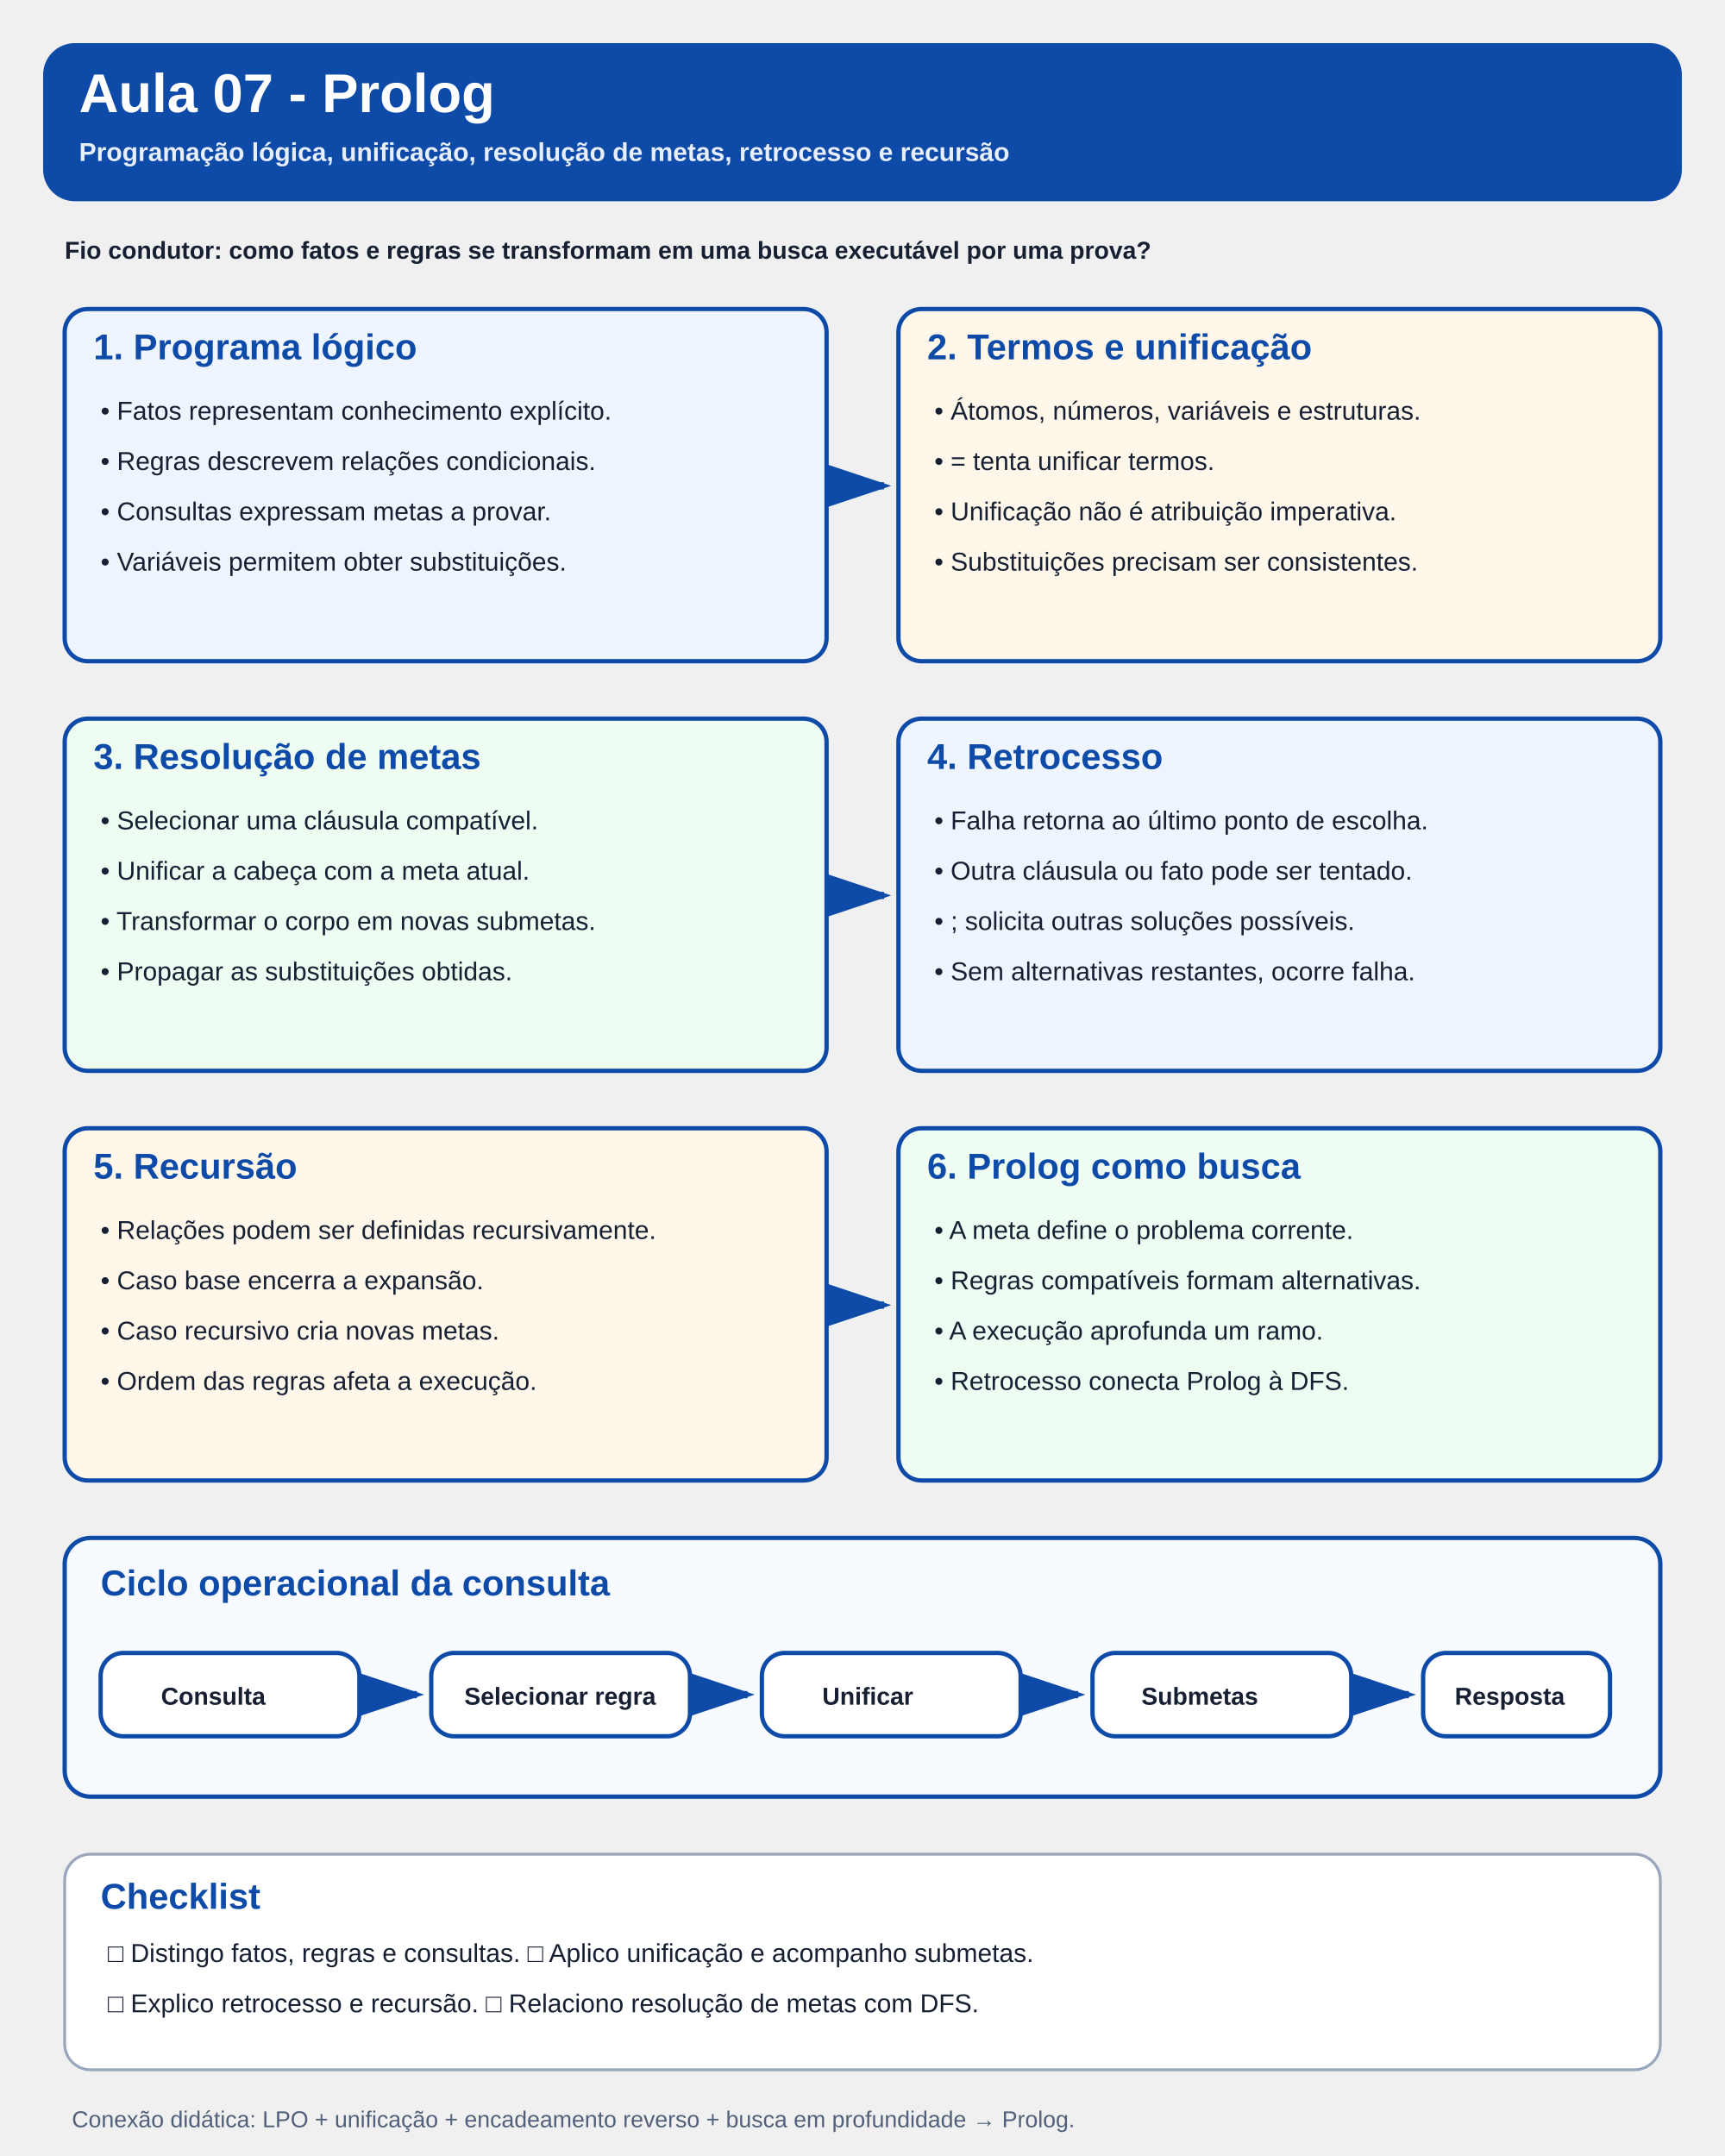
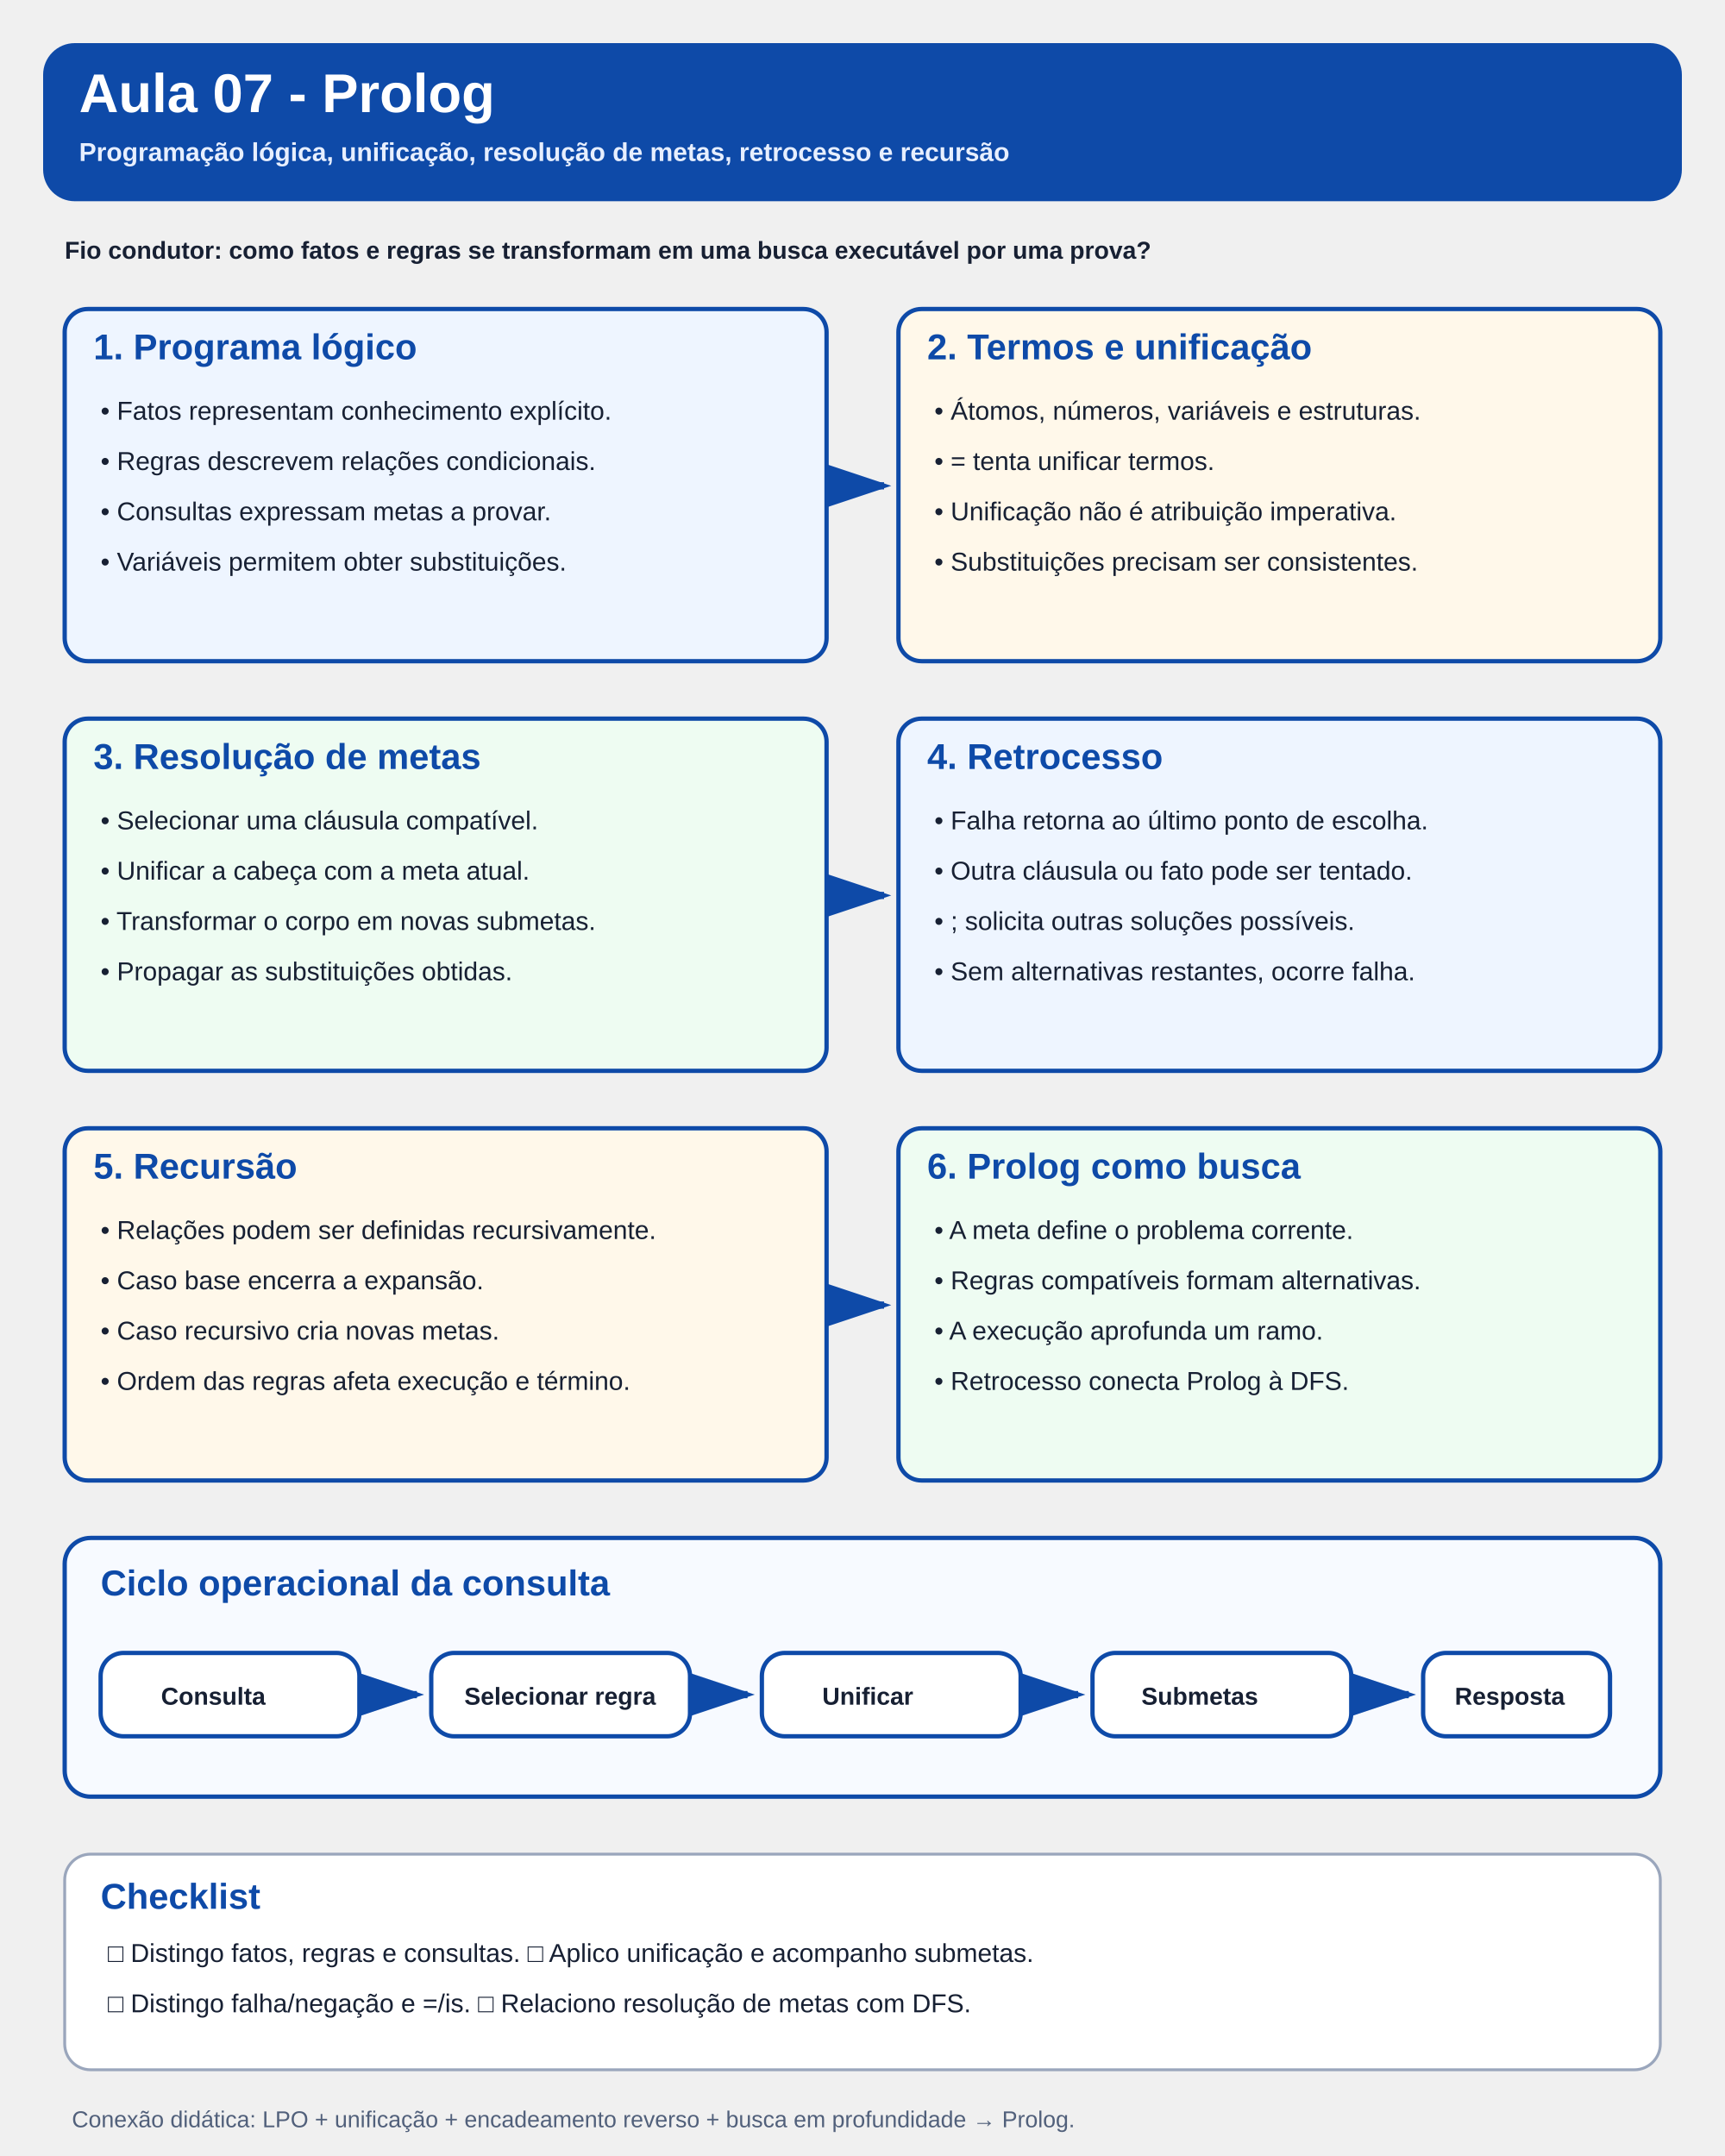
<svg xmlns="http://www.w3.org/2000/svg" width="1200" height="1500" viewBox="0 0 1200 1500">
  <style>
.title{font:700 38px Arial,sans-serif;fill:#fff}.sub{font:600 18px Arial,sans-serif;fill:#e7efff}
.h{font:700 25px Arial,sans-serif;fill:#0e4aa8}.b{font:18px Arial,sans-serif;fill:#172033}
.small{font:16px Arial,sans-serif;fill:#51607b}.flow{font:700 17px Arial,sans-serif;fill:#172033}
.box{stroke:#0e4aa8;stroke-width:3;rx:16;ry:16}.arrow{stroke:#0e4aa8;stroke-width:5;fill:none;marker-end:url(#a)}
</style>
  <defs>
    <marker id="a" markerWidth="10" markerHeight="10" refX="8" refY="3" orient="auto">
      <path d="M0,0 L0,6 L9,3 z" fill="#0e4aa8" />
    </marker>
  </defs>
  <rect x="30" y="30" width="1140" height="110" rx="22" fill="#0e4aa8" />
  <text x="55" y="78" class="title">Aula 07 - Prolog</text>
  <text x="55" y="112" class="sub">Programação lógica, unificação, resolução de metas, retrocesso e recursão</text>
  <text x="45" y="180" class="flow">Fio condutor: como fatos e regras se transformam em uma busca executável por uma prova?</text>
  <rect class="box" x="45" y="215" width="530" height="245" fill="#eef5ff" />
  <text x="65" y="250" class="h">1. Programa lógico</text>
  <text x="70" y="292" class="b">• Fatos representam conhecimento explícito.</text>
  <text x="70" y="327" class="b">• Regras descrevem relações condicionais.</text>
  <text x="70" y="362" class="b">• Consultas expressam metas a provar.</text>
  <text x="70" y="397" class="b">• Variáveis permitem obter substituições.</text>
  <rect class="box" x="625" y="215" width="530" height="245" fill="#fff8ea" />
  <text x="645" y="250" class="h">2. Termos e unificação</text>
  <text x="650" y="292" class="b">• Átomos, números, variáveis e estruturas.</text>
  <text x="650" y="327" class="b">• = tenta unificar termos.</text>
  <text x="650" y="362" class="b">• Unificação não é atribuição imperativa.</text>
  <text x="650" y="397" class="b">• Substituições precisam ser consistentes.</text>
  <path class="arrow" d="M575 338 L615 338" />
  <rect class="box" x="45" y="500" width="530" height="245" fill="#eefcf2" />
  <text x="65" y="535" class="h">3. Resolução de metas</text>
  <text x="70" y="577" class="b">• Selecionar uma cláusula compatível.</text>
  <text x="70" y="612" class="b">• Unificar a cabeça com a meta atual.</text>
  <text x="70" y="647" class="b">• Transformar o corpo em novas submetas.</text>
  <text x="70" y="682" class="b">• Propagar as substituições obtidas.</text>
  <rect class="box" x="625" y="500" width="530" height="245" fill="#eef5ff" />
  <text x="645" y="535" class="h">4. Retrocesso</text>
  <text x="650" y="577" class="b">• Falha retorna ao último ponto de escolha.</text>
  <text x="650" y="612" class="b">• Outra cláusula ou fato pode ser tentado.</text>
  <text x="650" y="647" class="b">• ; solicita outras soluções possíveis.</text>
  <text x="650" y="682" class="b">• Sem alternativas restantes, ocorre falha.</text>
  <path class="arrow" d="M575 623 L615 623" />
  <rect class="box" x="45" y="785" width="530" height="245" fill="#fff8ea" />
  <text x="65" y="820" class="h">5. Recursão</text>
  <text x="70" y="862" class="b">• Relações podem ser definidas recursivamente.</text>
  <text x="70" y="897" class="b">• Caso base encerra a expansão.</text>
  <text x="70" y="932" class="b">• Caso recursivo cria novas metas.</text>
-   <text x="70" y="967" class="b">• Ordem das regras afeta a execução.</text>
+   <text x="70" y="967" class="b">• Ordem das regras afeta execução e término.</text>
  <rect class="box" x="625" y="785" width="530" height="245" fill="#eefcf2" />
  <text x="645" y="820" class="h">6. Prolog como busca</text>
  <text x="650" y="862" class="b">• A meta define o problema corrente.</text>
  <text x="650" y="897" class="b">• Regras compatíveis formam alternativas.</text>
  <text x="650" y="932" class="b">• A execução aprofunda um ramo.</text>
  <text x="650" y="967" class="b">• Retrocesso conecta Prolog à DFS.</text>
  <path class="arrow" d="M575 908 L615 908" />
  <rect x="45" y="1070" width="1110" height="180" rx="18" fill="#f7faff" stroke="#0e4aa8" stroke-width="3" />
  <text x="70" y="1110" class="h">Ciclo operacional da consulta</text>
  <rect class="box" x="70" y="1150" width="180" height="58" fill="#fff" />
  <text x="112" y="1186" class="flow">Consulta</text>
  <rect class="box" x="300" y="1150" width="180" height="58" fill="#fff" />
  <text x="323" y="1186" class="flow">Selecionar regra</text>
  <rect class="box" x="530" y="1150" width="180" height="58" fill="#fff" />
  <text x="572" y="1186" class="flow">Unificar</text>
  <rect class="box" x="760" y="1150" width="180" height="58" fill="#fff" />
  <text x="794" y="1186" class="flow">Submetas</text>
  <rect class="box" x="990" y="1150" width="130" height="58" fill="#fff" />
  <text x="1012" y="1186" class="flow">Resposta</text>
  <path class="arrow" d="M250 1179 L290 1179" />
  <path class="arrow" d="M480 1179 L520 1179" />
  <path class="arrow" d="M710 1179 L750 1179" />
  <path class="arrow" d="M940 1179 L980 1179" />
  <rect x="45" y="1290" width="1110" height="150" rx="18" fill="#fff" stroke="#9aa6bc" stroke-width="2" />
  <text x="70" y="1328" class="h">Checklist</text>
  <text x="75" y="1365" class="b">□ Distingo fatos, regras e consultas.  □ Aplico unificação e acompanho submetas.</text>
-   <text x="75" y="1400" class="b">□ Explico retrocesso e recursão.  □ Relaciono resolução de metas com DFS.</text>
+   <text x="75" y="1400" class="b">□ Distingo falha/negação e =/is.  □ Relaciono resolução de metas com DFS.</text>
  <text x="50" y="1480" class="small">Conexão didática: LPO + unificação + encadeamento reverso + busca em profundidade → Prolog.</text>
</svg>
